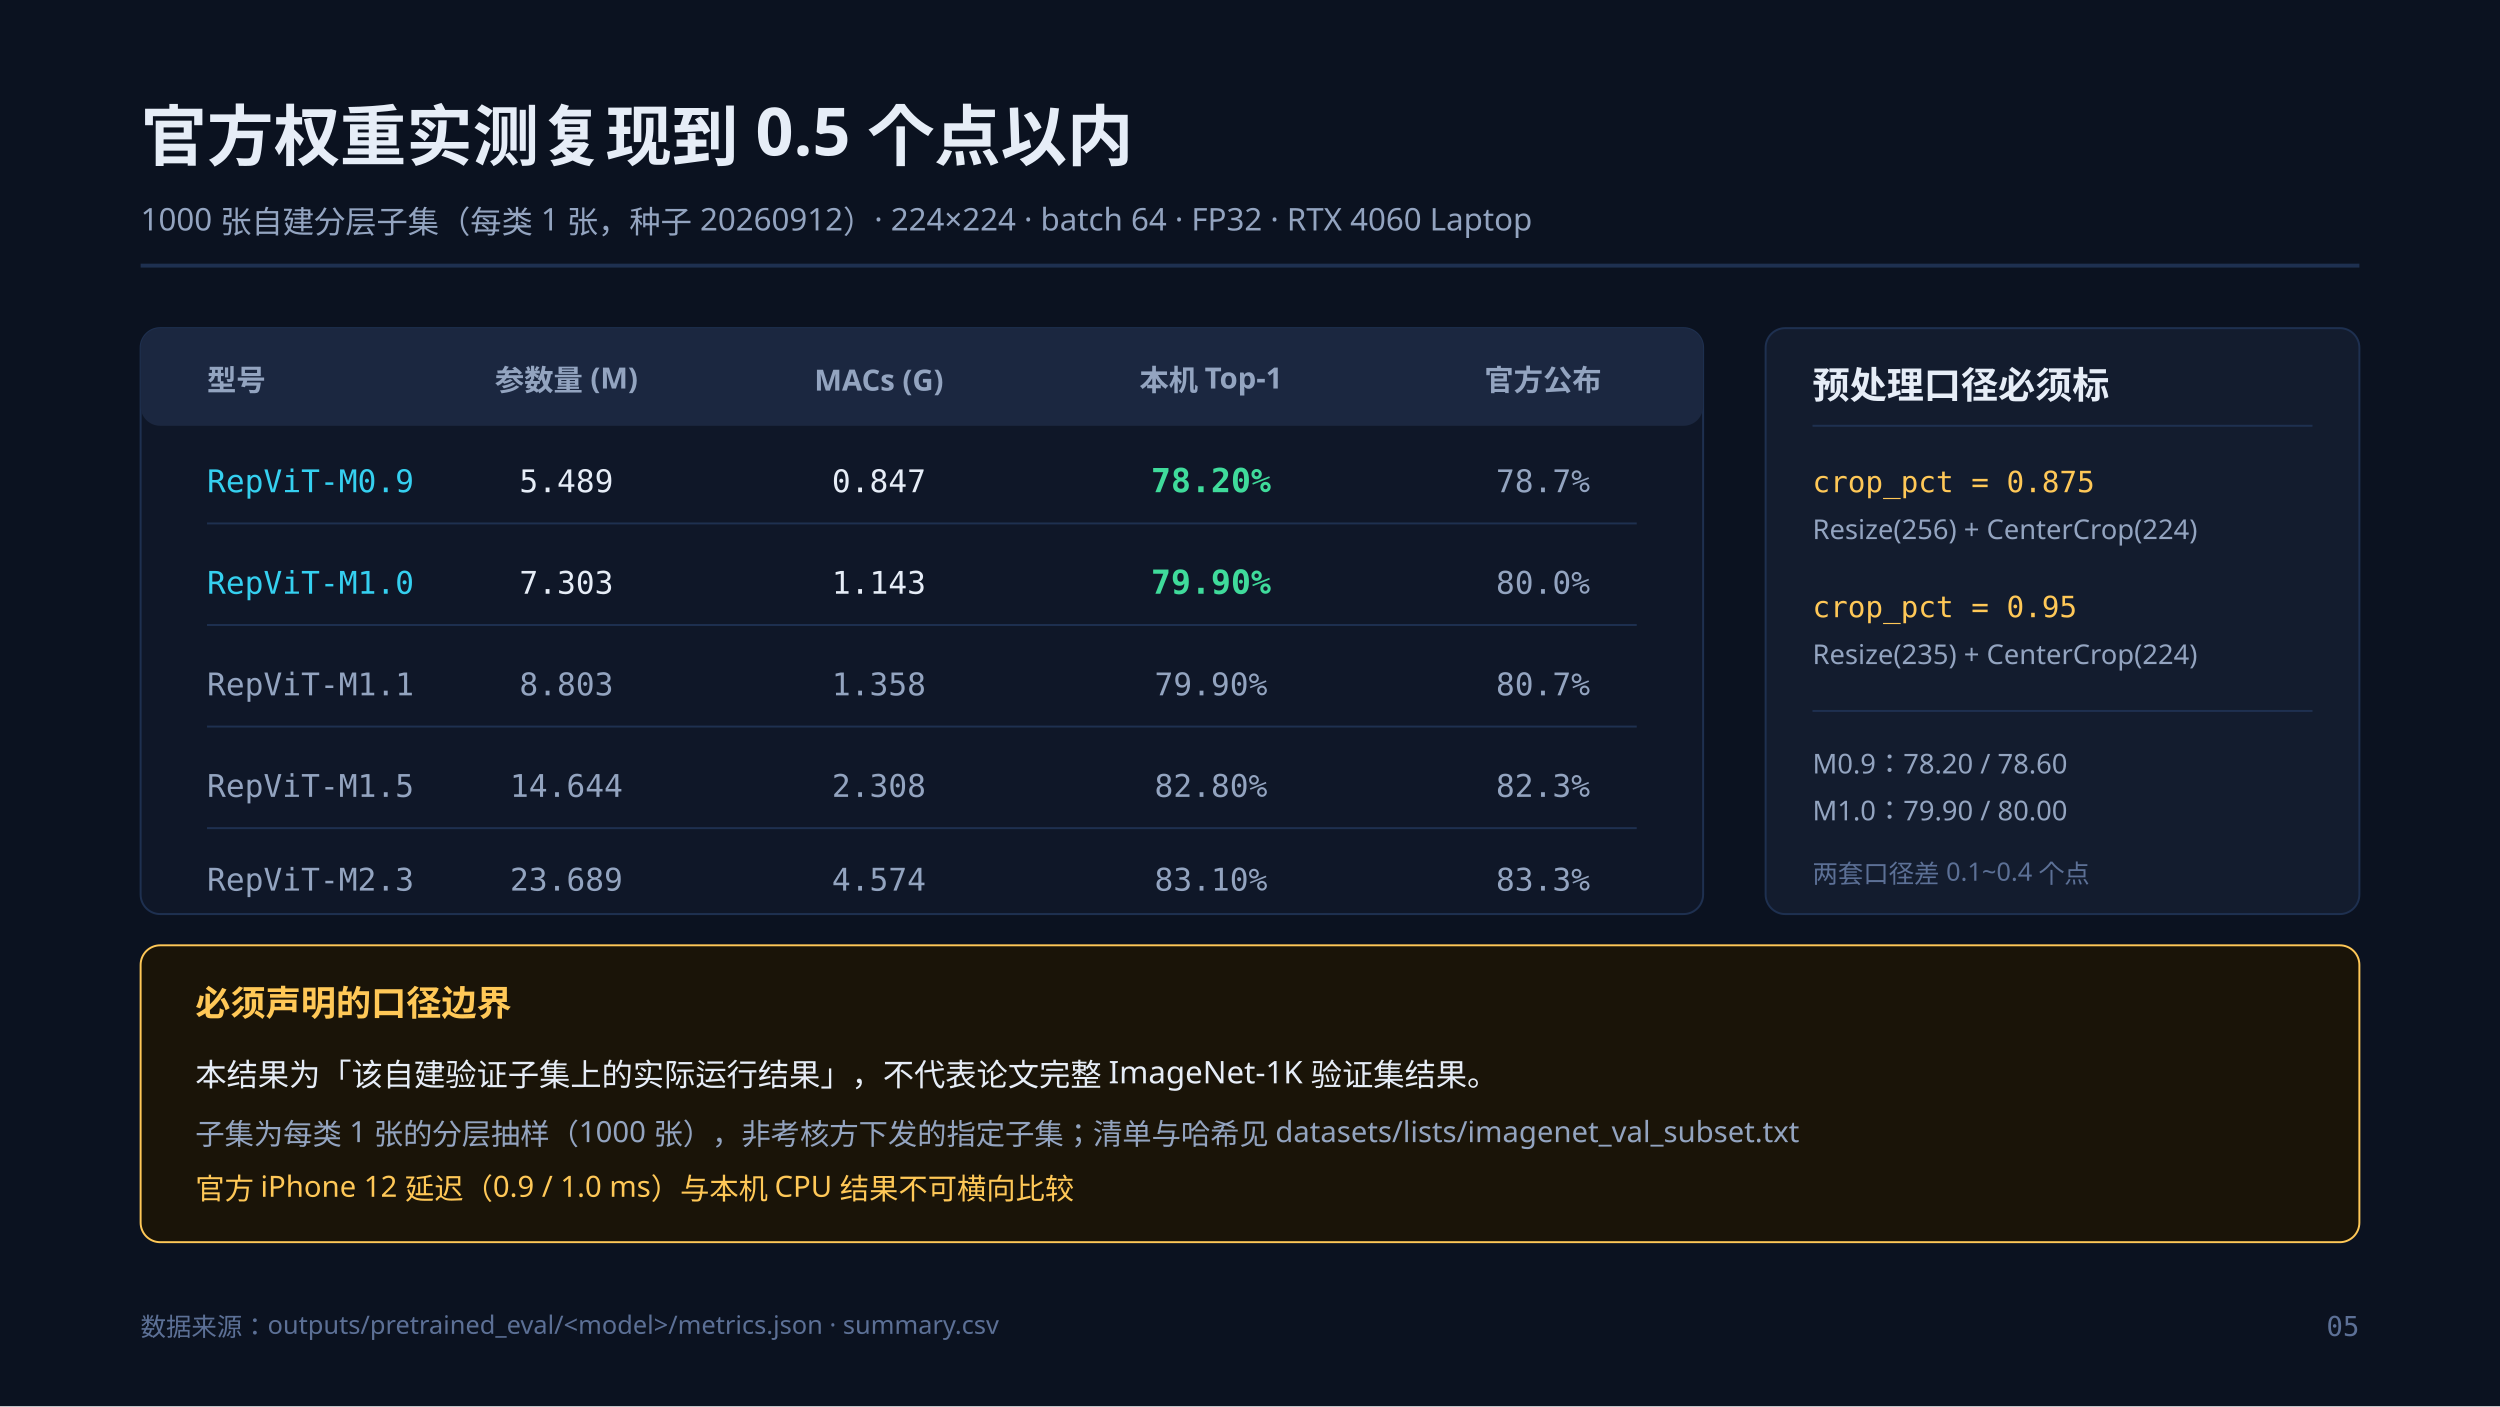
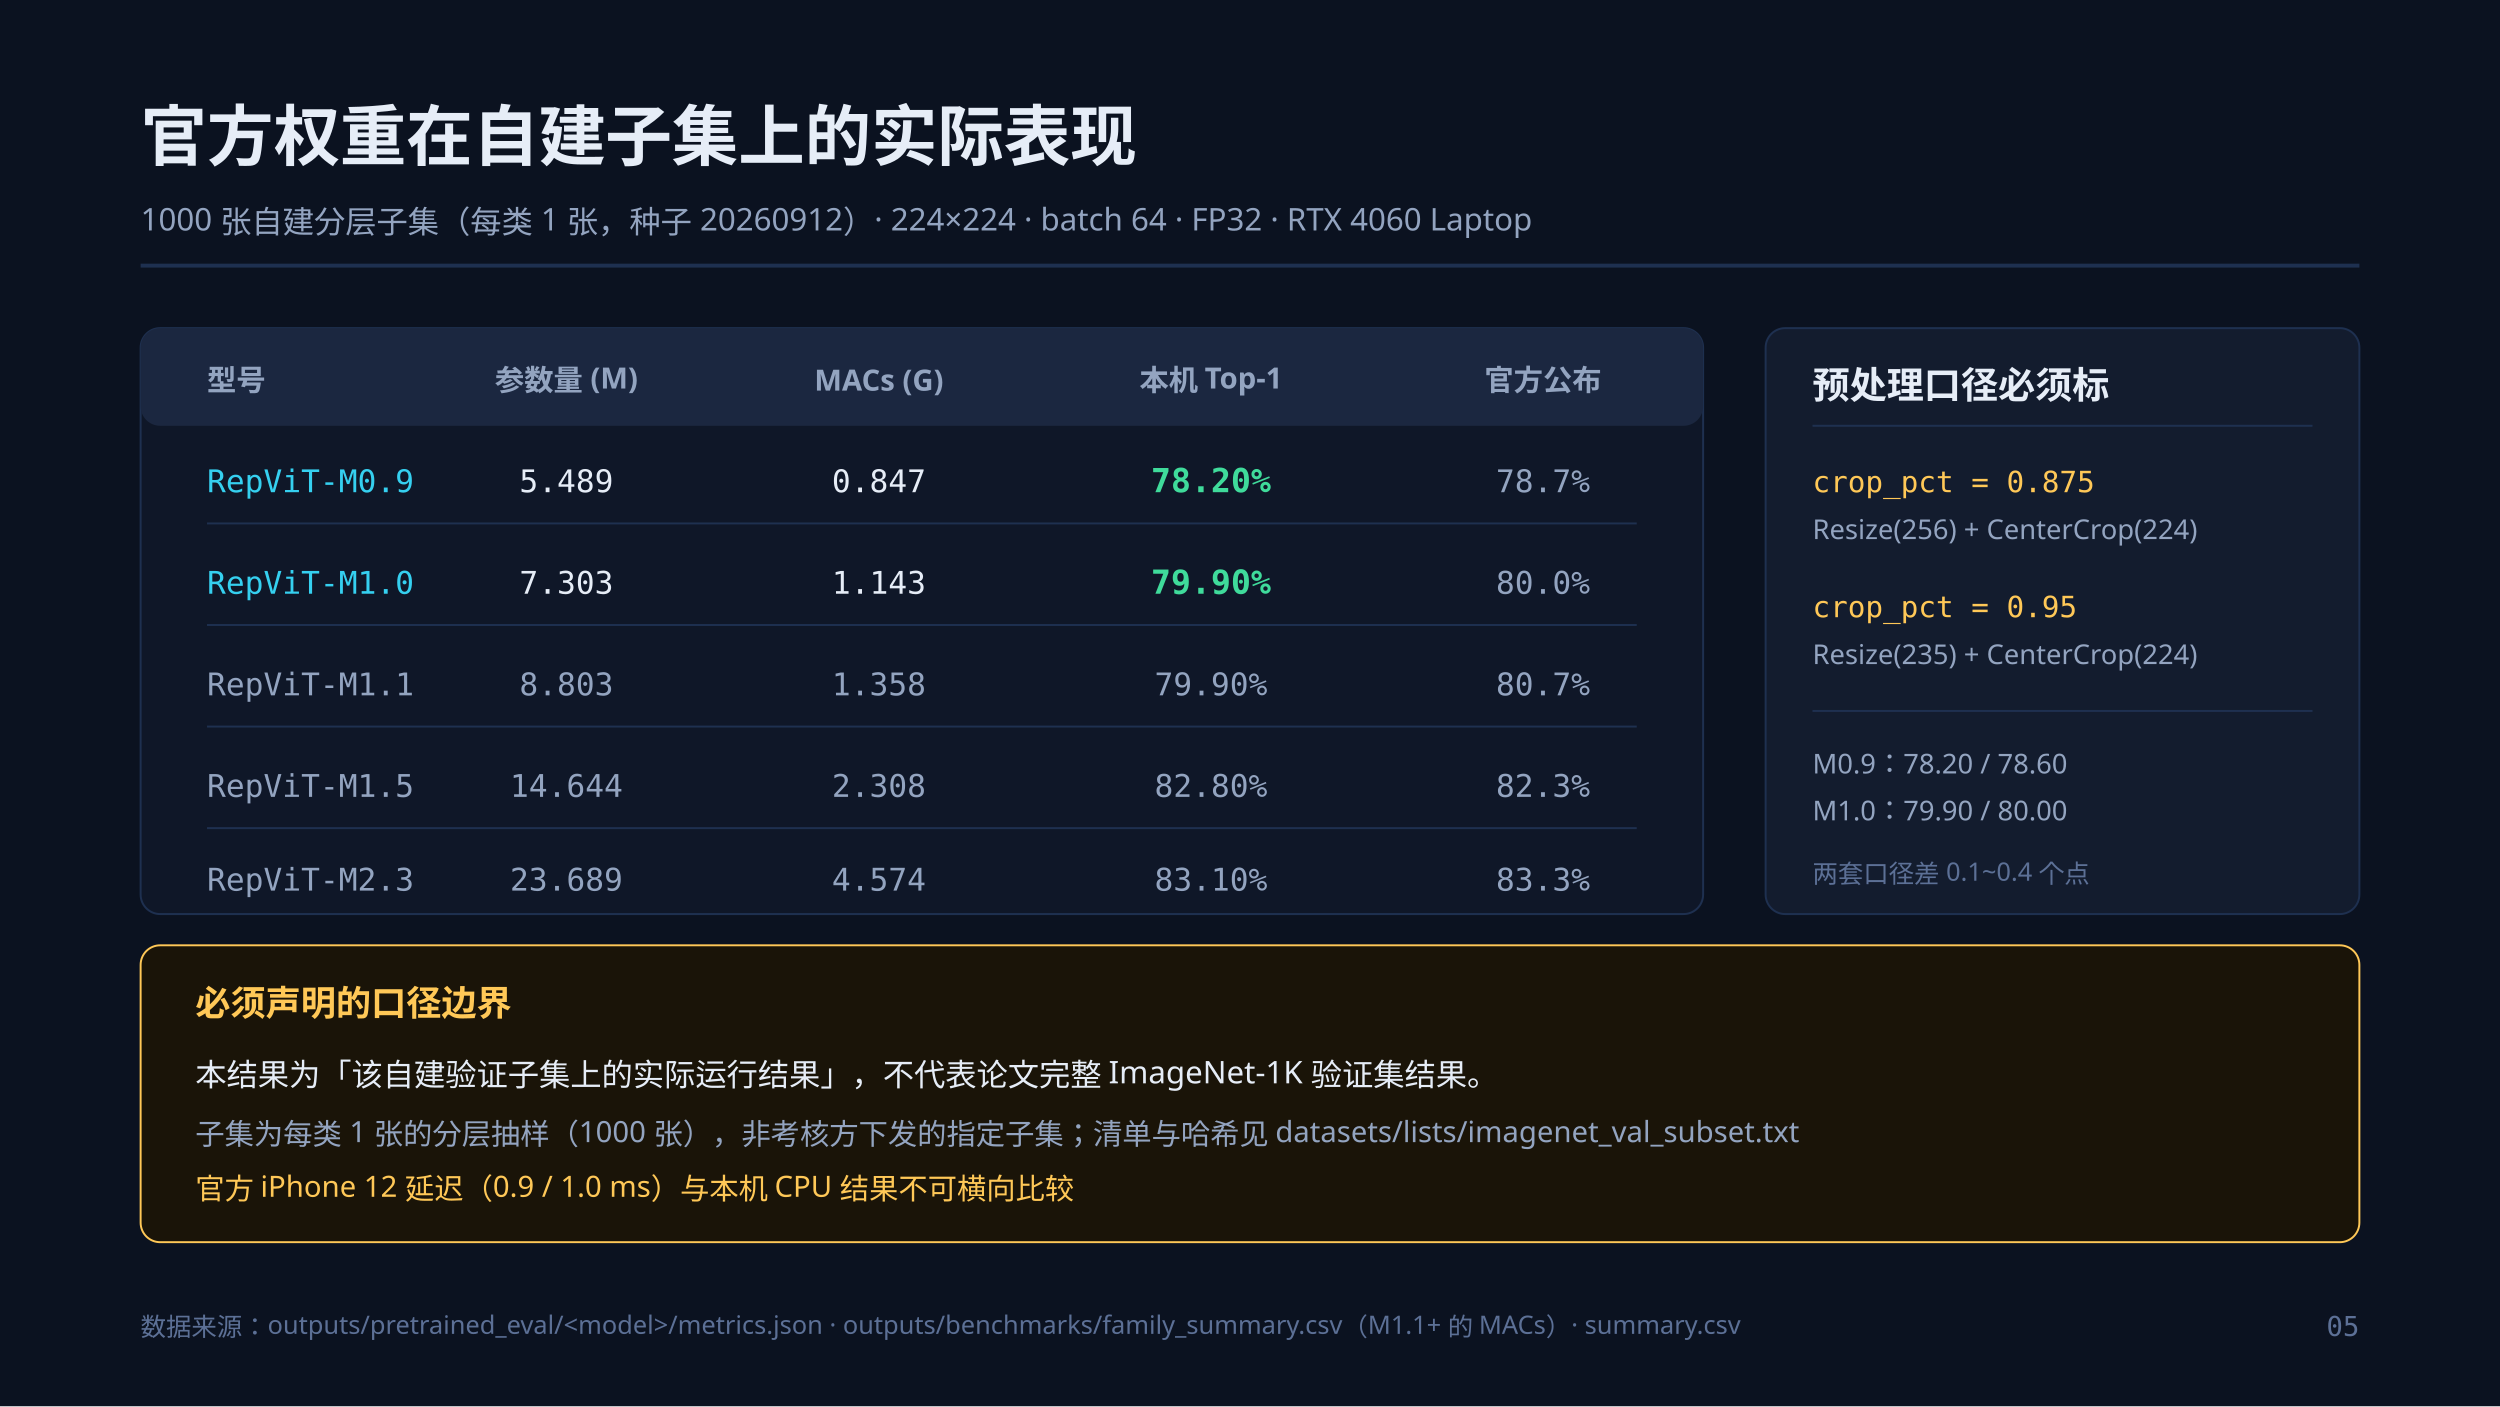
<svg xmlns="http://www.w3.org/2000/svg" viewBox="0 0 1280 720" data-pptx-page-role="content">
  <rect id="bg-canvas" data-pptx-role="background" x="0" y="0" width="1280" height="720" fill="#0B1220" />
  <g id="page-header" data-pptx-bounds="72 44 1136 100">
-     <text x="72" y="82" font-family="Microsoft YaHei" font-size="34" font-weight="bold" fill="#E6EDF7">官方权重实测复现到 0.5 个点以内</text>
+     <text x="72" y="82" font-family="Microsoft YaHei" font-size="34" font-weight="bold" fill="#E6EDF7">官方权重在自建子集上的实际表现</text>
    <text x="72" y="118" font-family="Microsoft YaHei" font-size="16" fill="#93A4C0">1000 张自建分层子集（每类 1 张，种子 20260912）· 224×224 · batch 64 · FP32 · RTX 4060 Laptop</text>
    <line x1="72" y1="136" x2="1208" y2="136" stroke="#1E3050" stroke-width="2" />
  </g>
  <g id="table-family" data-pptx-bounds="72 168 800 300">
    <rect x="72" y="168" width="800" height="300" rx="10" fill="#0F1728" stroke="#1E3050" stroke-width="1" />
    <g id="tbl-head">
      <rect x="72" y="168" width="800" height="50" rx="10" fill="#1B2740" />
      <text x="106" y="200" font-family="Microsoft YaHei" font-size="15" font-weight="bold" fill="#93A4C0">型号</text>
      <text x="290" y="200" font-family="Microsoft YaHei" font-size="15" font-weight="bold" fill="#93A4C0" text-anchor="middle">参数量 (M)</text>
      <text x="450" y="200" font-family="Microsoft YaHei" font-size="15" font-weight="bold" fill="#93A4C0" text-anchor="middle">MACs (G)</text>
      <text x="620" y="200" font-family="Microsoft YaHei" font-size="15" font-weight="bold" fill="#93A4C0" text-anchor="middle">本机 Top-1</text>
      <text x="790" y="200" font-family="Microsoft YaHei" font-size="15" font-weight="bold" fill="#93A4C0" text-anchor="middle">官方公布</text>
    </g>
    <g id="tr-1">
      <text x="106" y="252" font-family="Consolas" font-size="16" fill="#35D0F0">RepViT-M0.9</text>
      <text x="290" y="252" font-family="Consolas" font-size="16" fill="#E6EDF7" text-anchor="middle">5.489</text>
      <text x="450" y="252" font-family="Consolas" font-size="16" fill="#E6EDF7" text-anchor="middle">0.847</text>
      <text x="620" y="252" font-family="Consolas" font-size="17" font-weight="bold" fill="#3FDB9B" text-anchor="middle">78.20%</text>
      <text x="790" y="252" font-family="Consolas" font-size="16" fill="#93A4C0" text-anchor="middle">78.7%</text>
      <line x1="106" y1="268" x2="838" y2="268" stroke="#1E3050" stroke-width="1" />
    </g>
    <g id="tr-2">
      <text x="106" y="304" font-family="Consolas" font-size="16" fill="#35D0F0">RepViT-M1.0</text>
      <text x="290" y="304" font-family="Consolas" font-size="16" fill="#E6EDF7" text-anchor="middle">7.303</text>
      <text x="450" y="304" font-family="Consolas" font-size="16" fill="#E6EDF7" text-anchor="middle">1.143</text>
      <text x="620" y="304" font-family="Consolas" font-size="17" font-weight="bold" fill="#3FDB9B" text-anchor="middle">79.90%</text>
      <text x="790" y="304" font-family="Consolas" font-size="16" fill="#93A4C0" text-anchor="middle">80.0%</text>
      <line x1="106" y1="320" x2="838" y2="320" stroke="#1E3050" stroke-width="1" />
    </g>
    <g id="tr-3">
      <text x="106" y="356" font-family="Consolas" font-size="16" fill="#93A4C0">RepViT-M1.1</text>
      <text x="290" y="356" font-family="Consolas" font-size="16" fill="#93A4C0" text-anchor="middle">8.803</text>
      <text x="450" y="356" font-family="Consolas" font-size="16" fill="#93A4C0" text-anchor="middle">1.358</text>
      <text x="620" y="356" font-family="Consolas" font-size="16" fill="#93A4C0" text-anchor="middle">79.90%</text>
      <text x="790" y="356" font-family="Consolas" font-size="16" fill="#93A4C0" text-anchor="middle">80.7%</text>
      <line x1="106" y1="372" x2="838" y2="372" stroke="#1E3050" stroke-width="1" />
    </g>
    <g id="tr-4">
      <text x="106" y="408" font-family="Consolas" font-size="16" fill="#93A4C0">RepViT-M1.5</text>
      <text x="290" y="408" font-family="Consolas" font-size="16" fill="#93A4C0" text-anchor="middle">14.644</text>
      <text x="450" y="408" font-family="Consolas" font-size="16" fill="#93A4C0" text-anchor="middle">2.308</text>
      <text x="620" y="408" font-family="Consolas" font-size="16" fill="#93A4C0" text-anchor="middle">82.80%</text>
      <text x="790" y="408" font-family="Consolas" font-size="16" fill="#93A4C0" text-anchor="middle">82.3%</text>
      <line x1="106" y1="424" x2="838" y2="424" stroke="#1E3050" stroke-width="1" />
    </g>
    <g id="tr-5">
      <text x="106" y="456" font-family="Consolas" font-size="16" fill="#93A4C0">RepViT-M2.3</text>
      <text x="290" y="456" font-family="Consolas" font-size="16" fill="#93A4C0" text-anchor="middle">23.689</text>
      <text x="450" y="456" font-family="Consolas" font-size="16" fill="#93A4C0" text-anchor="middle">4.574</text>
      <text x="620" y="456" font-family="Consolas" font-size="16" fill="#93A4C0" text-anchor="middle">83.10%</text>
      <text x="790" y="456" font-family="Consolas" font-size="16" fill="#93A4C0" text-anchor="middle">83.3%</text>
    </g>
  </g>
  <g id="side-crop" data-pptx-bounds="904 168 304 300">
    <rect x="904" y="168" width="304" height="300" rx="10" fill="#131C2E" stroke="#1E3050" stroke-width="1" />
    <text x="928" y="204" font-family="Microsoft YaHei" font-size="19" font-weight="bold" fill="#E6EDF7">预处理口径必须标</text>
    <line x1="928" y1="218" x2="1184" y2="218" stroke="#1E3050" stroke-width="1" />
    <text x="928" y="252" font-family="Consolas" font-size="15" fill="#FFC857">crop_pct = 0.875</text>
    <text x="928" y="276" font-family="Microsoft YaHei" font-size="14" fill="#93A4C0">Resize(256) + CenterCrop(224)</text>
    <text x="928" y="316" font-family="Consolas" font-size="15" fill="#FFC857">crop_pct = 0.95</text>
    <text x="928" y="340" font-family="Microsoft YaHei" font-size="14" fill="#93A4C0">Resize(235) + CenterCrop(224)</text>
    <line x1="928" y1="364" x2="1184" y2="364" stroke="#1E3050" stroke-width="1" />
    <text x="928" y="396" font-family="Microsoft YaHei" font-size="14" fill="#93A4C0">M0.9：78.20 / 78.60</text>
    <text x="928" y="420" font-family="Microsoft YaHei" font-size="14" fill="#93A4C0">M1.0：79.90 / 80.00</text>
    <text x="928" y="452" font-family="Microsoft YaHei" font-size="13" fill="#5C7096">两套口径差 0.1~0.4 个点</text>
  </g>
  <g id="disclosure" data-pptx-bounds="72 484 1136 152">
    <rect x="72" y="484" width="1136" height="152" rx="10" fill="#1A1408" stroke="#FFC857" stroke-width="1" />
    <text x="100" y="520" font-family="Microsoft YaHei" font-size="18" font-weight="bold" fill="#FFC857">必须声明的口径边界</text>
    <text x="100" y="556" font-family="Microsoft YaHei" font-size="16" fill="#E6EDF7">本结果为「该自建验证子集上的实际运行结果」，不代表论文完整 ImageNet-1K 验证集结果。</text>
    <text x="100" y="586" font-family="Microsoft YaHei" font-size="15" fill="#93A4C0">子集为每类 1 张的分层抽样（1000 张），非考核方下发的指定子集；清单与哈希见 datasets/lists/imagenet_val_subset.txt</text>
    <text x="100" y="614" font-family="Microsoft YaHei" font-size="15" fill="#FFC857">官方 iPhone 12 延迟（0.9 / 1.0 ms）与本机 CPU 结果不可横向比较</text>
  </g>
  <g id="page-footer" data-pptx-bounds="72 664 1136 32">
-     <text x="72" y="684" font-family="Microsoft YaHei" font-size="13" fill="#5C7096">数据来源：outputs/pretrained_eval/&lt;model&gt;/metrics.json · summary.csv</text>
+     <text x="72" y="684" font-family="Microsoft YaHei" font-size="13" fill="#5C7096">数据来源：outputs/pretrained_eval/&lt;model&gt;/metrics.json · outputs/benchmarks/family_summary.csv（M1.1+ 的 MACs）· summary.csv</text>
    <text x="1208" y="684" font-family="Consolas" font-size="14" fill="#5C7096" text-anchor="end">05</text>
  </g>
</svg>
